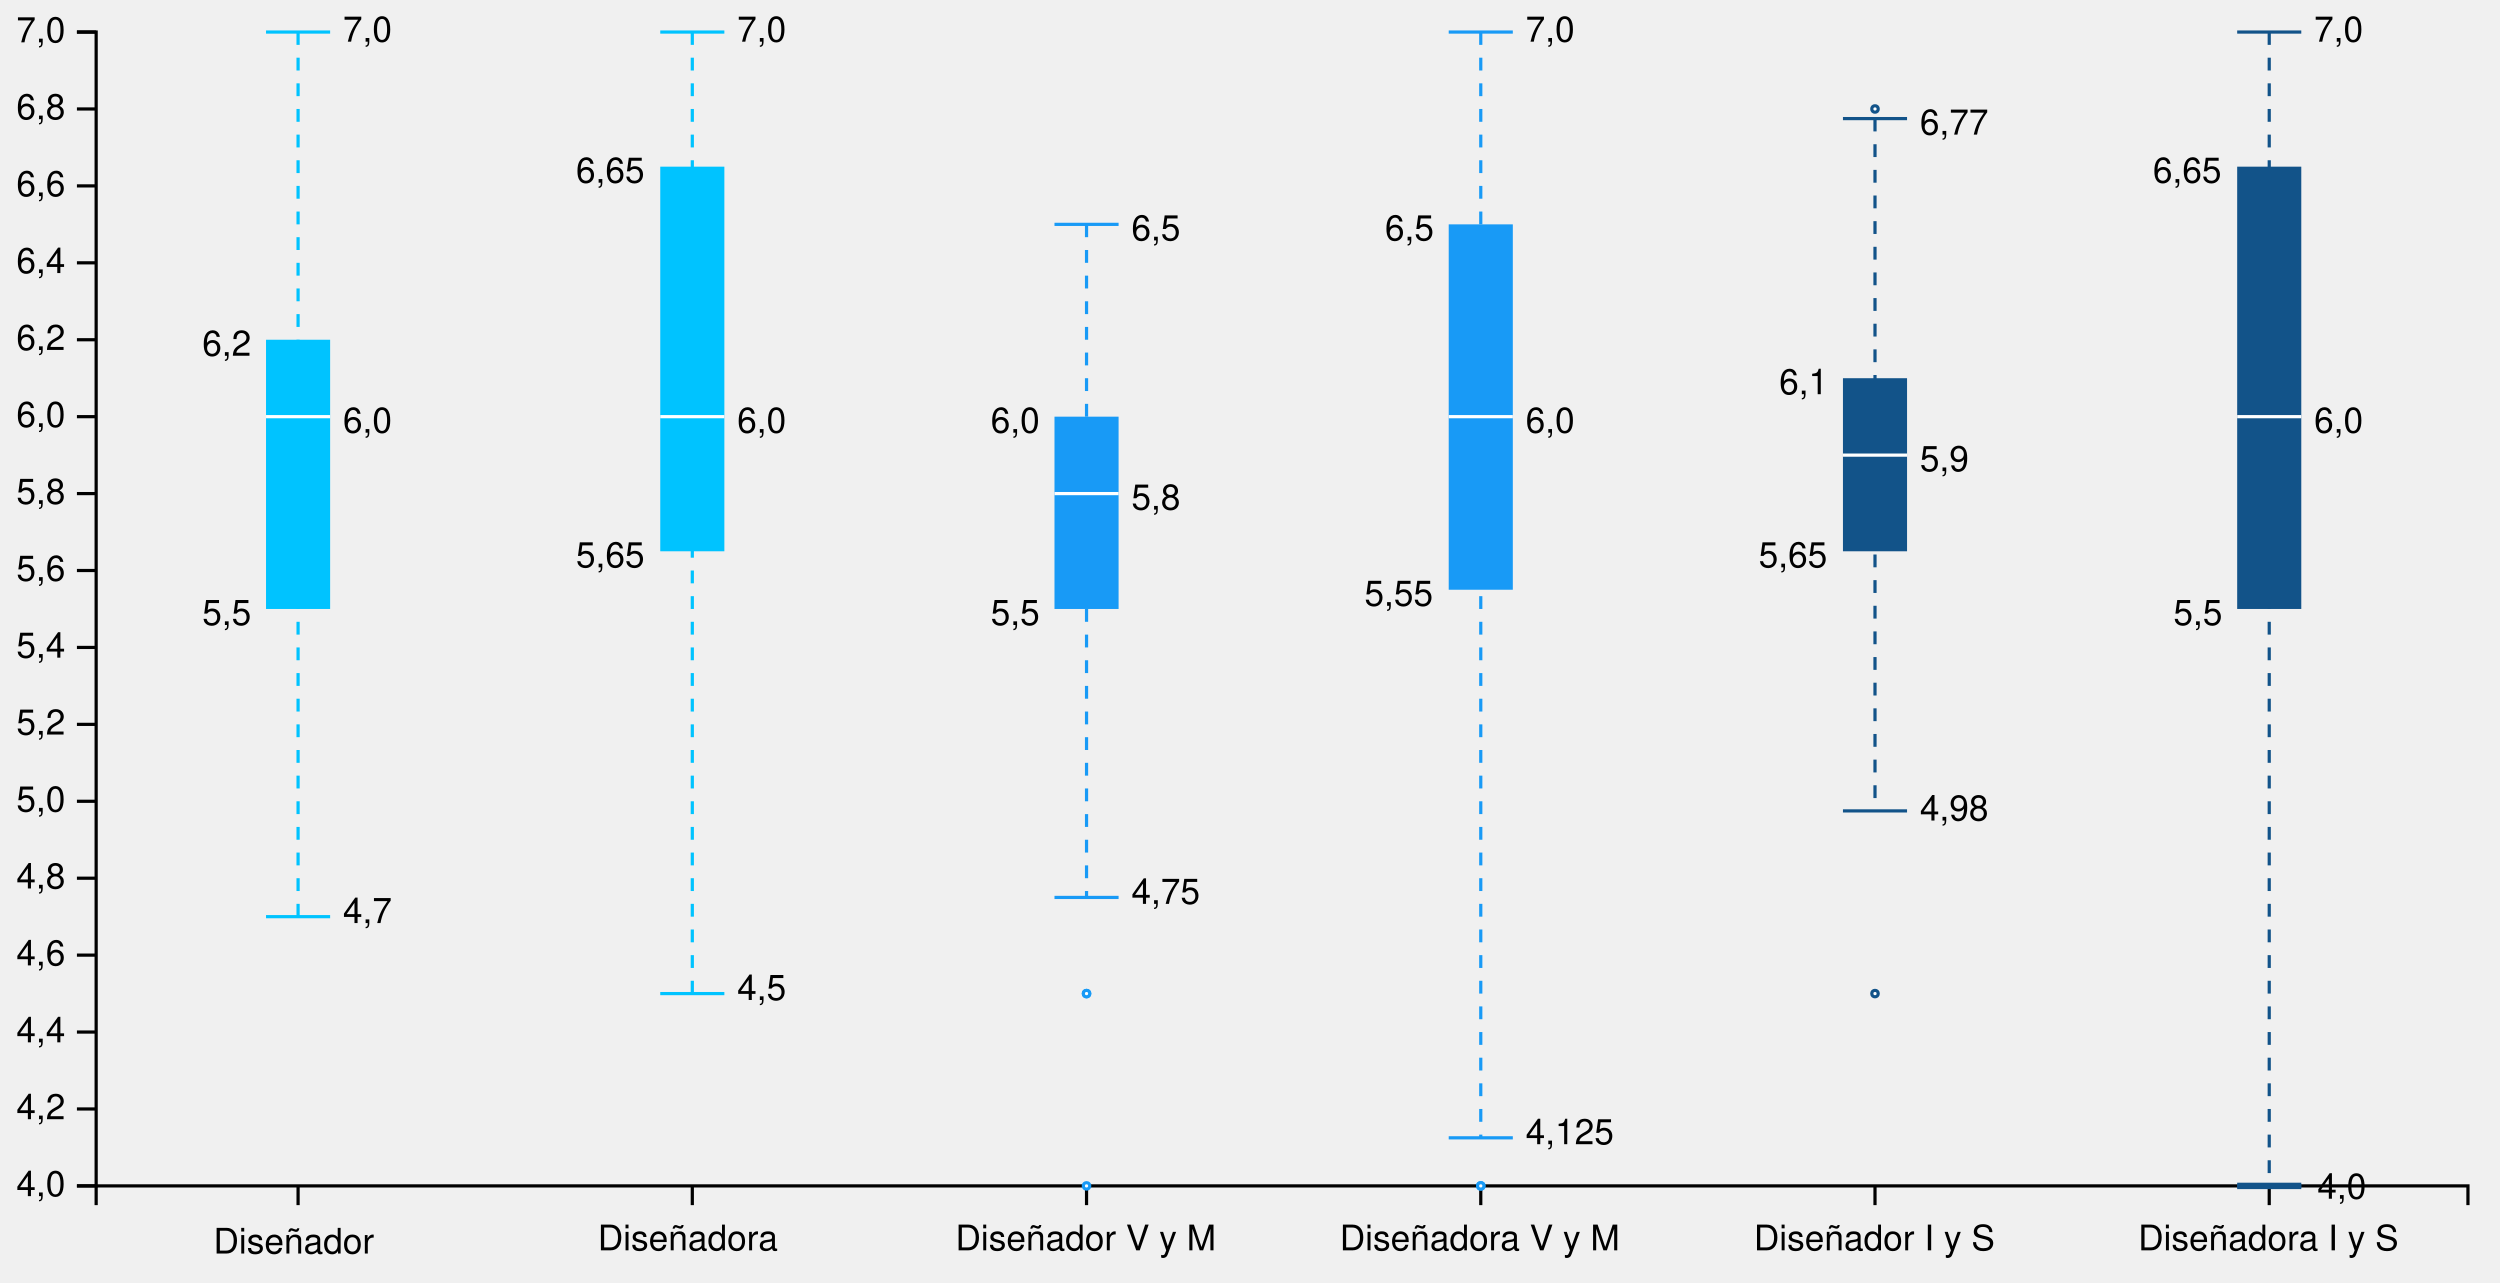
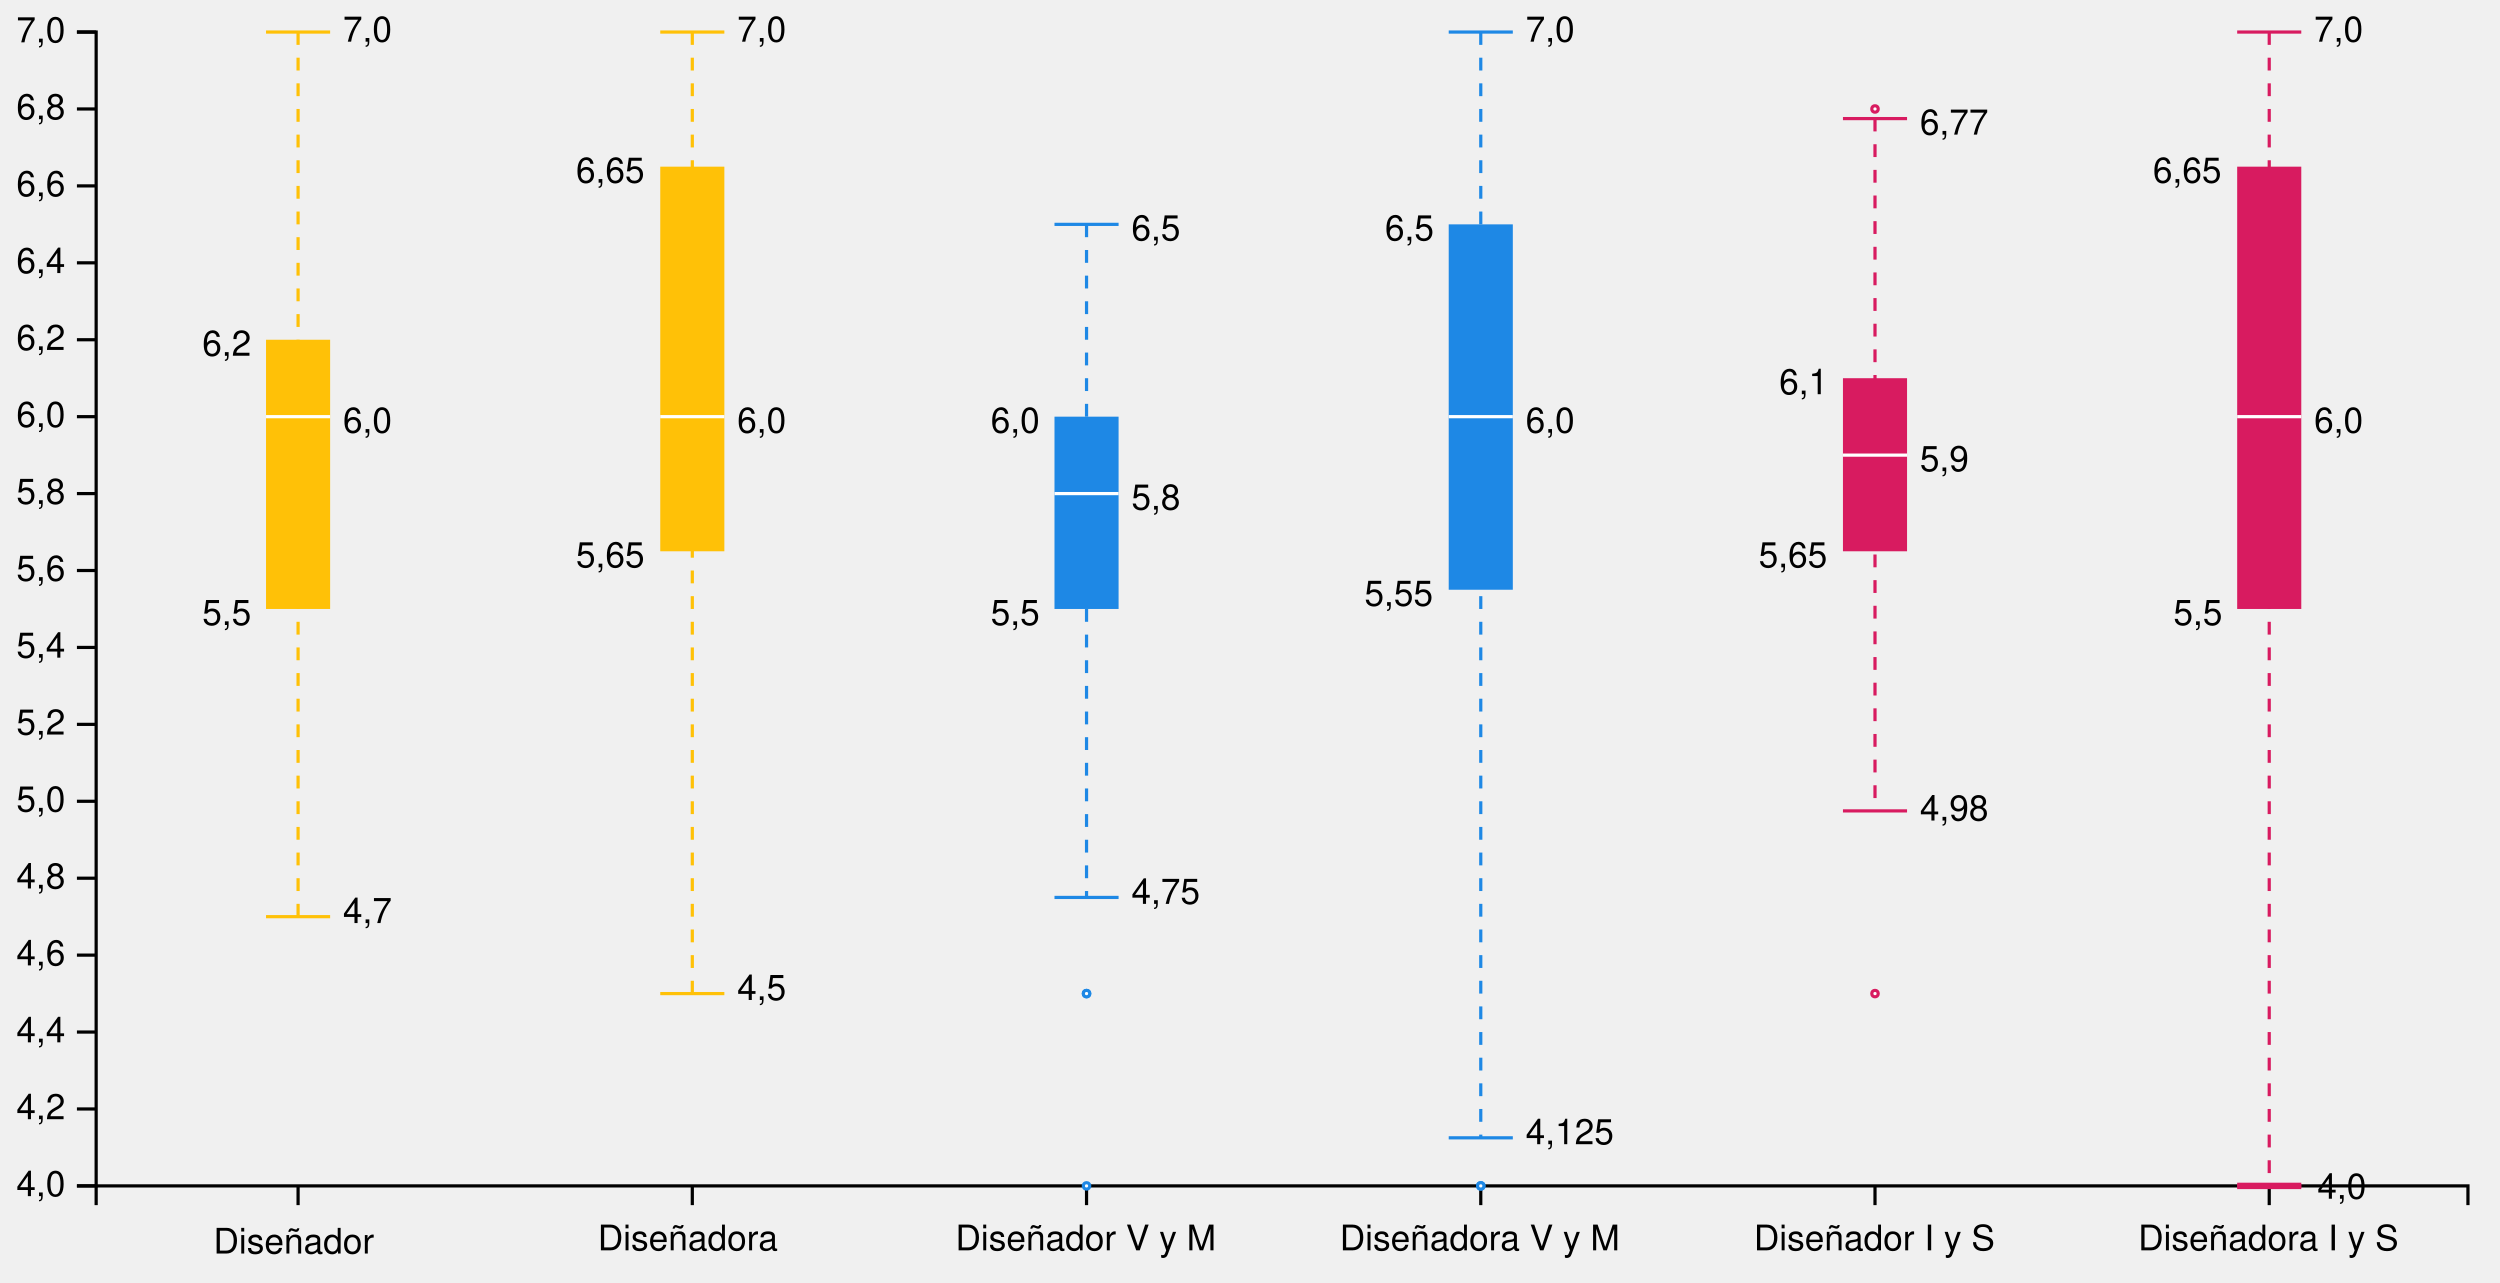
<svg xmlns="http://www.w3.org/2000/svg" version="1.2" viewBox="0 0 780 400">
  <style>
        tspan {
            white-space: pre;
        }
        .s0 {
            fill: none;
            stroke: #000000;
        }
        .t1 {
            font-size: 11px;
            fill: #000000;
            font-weight: 400;
            font-family: Helvetica, Arial, sans-serif;
        }
        .s2 {
            fill: #000000;
-             stroke: #00c3ff;
+             stroke: #FFC107;
            stroke-dasharray: 4;
        }
        .s3 {
            fill: #000000;
-             stroke: #00c3ff;
+             stroke: #FFC107;
        }
        .s4 {
-             fill: #00c3ff;
+             fill: #FFC107;
        }
        .s5 {
            fill: #000000;
            stroke: #ffffff;
        }
        .s6 {
            fill: #000000;
-             stroke: #189af6;
+             stroke: #1E88E5;
            stroke-dasharray: 4;
        }
        .s7 {
            fill: #000000;
-             stroke: #189af6;
+             stroke: #1E88E5;
        }
        .s8 {
-             fill: #189af6;
+             fill: #1E88E5;
        }
        .s9 {
            fill: #ffffff;
-             stroke: #189af6;
+             stroke: #1E88E5;
        }
        .s10 {
            fill: #000000;
-             stroke: #125389;
+             stroke: #D81B60;
            stroke-dasharray: 4;
        }
        .s11 {
            fill: #000000;
-             stroke: #125389;
+             stroke: #D81B60;
        }
        .s12 {
-             fill: #125389;
+             fill: #D81B60;
        }
        .s13 {
            fill: #ffffff;
-             stroke: #125389;
+             stroke: #D81B60;
        }
        .s14 {
            fill: #000000;
-             stroke: #125389;
+             stroke: #D81B60;
            stroke-width: 2;
        }
    </style>
  <g id="viz">
    <g id="y axis">
      <path class="s0" d="m24 370h6v-360h-6" />
      <g>
        <path class="s0" d="m30 370h-6" />
        <text id="4,0" style="transform: matrix(1, 0, 0, 1, 5.1, 373.2);">
          <tspan x="0" y="0" class="t1">4,0</tspan>
        </text>
      </g>
      <g>
        <path class="s0" d="m30 346h-6" />
        <text id="4,2" style="transform: matrix(1, 0, 0, 1, 5.1, 349.2);">
          <tspan x="0" y="0" class="t1">4,2</tspan>
        </text>
      </g>
      <g>
        <path class="s0" d="m30 322h-6" />
        <text id="4,4" style="transform: matrix(1, 0, 0, 1, 5.1, 325.2);">
          <tspan x="0" y="0" class="t1">4,4</tspan>
        </text>
      </g>
      <g>
        <path class="s0" d="m30 298h-6" />
        <text id="4,6" style="transform: matrix(1, 0, 0, 1, 5.1, 301.2);">
          <tspan x="0" y="0" class="t1">4,6</tspan>
        </text>
      </g>
      <g>
        <path class="s0" d="m30 274h-6" />
        <text id="4,8" style="transform: matrix(1, 0, 0, 1, 5.1, 277.2);">
          <tspan x="0" y="0" class="t1">4,8</tspan>
        </text>
      </g>
      <g>
        <path class="s0" d="m30 250h-6" />
        <text id="5,0" style="transform: matrix(1, 0, 0, 1, 5.1, 253.2);">
          <tspan x="0" y="0" class="t1">5,0</tspan>
        </text>
      </g>
      <g>
        <path class="s0" d="m30 226h-6" />
        <text id="5,2" style="transform: matrix(1, 0, 0, 1, 5.1, 229.2);">
          <tspan x="0" y="0" class="t1">5,2</tspan>
        </text>
      </g>
      <g>
        <path class="s0" d="m30 202h-6" />
        <text id="5,4" style="transform: matrix(1, 0, 0, 1, 5.1, 205.2);">
          <tspan x="0" y="0" class="t1">5,4</tspan>
        </text>
      </g>
      <g>
        <path class="s0" d="m30 178h-6" />
        <text id="5,6" style="transform: matrix(1, 0, 0, 1, 5.1, 181.2);">
          <tspan x="0" y="0" class="t1">5,6</tspan>
        </text>
      </g>
      <g>
        <path class="s0" d="m30 154h-6" />
        <text id="5,8" style="transform: matrix(1, 0, 0, 1, 5.1, 157.2);">
          <tspan x="0" y="0" class="t1">5,8</tspan>
        </text>
      </g>
      <g>
        <path class="s0" d="m30 130h-6" />
        <text id="6,0" style="transform: matrix(1, 0, 0, 1, 5.1, 133.2);">
          <tspan x="0" y="0" class="t1">6,0</tspan>
        </text>
      </g>
      <g>
        <path class="s0" d="m30 106h-6" />
        <text id="6,2" style="transform: matrix(1, 0, 0, 1, 5.1, 109.2);">
          <tspan x="0" y="0" class="t1">6,2</tspan>
        </text>
      </g>
      <g>
        <path class="s0" d="m30 82h-6" />
        <text id="6,4" style="transform: matrix(1, 0, 0, 1, 5.1, 85.2);">
          <tspan x="0" y="0" class="t1">6,4</tspan>
        </text>
      </g>
      <g>
        <path class="s0" d="m30 58h-6" />
        <text id="6,6" style="transform: matrix(1, 0, 0, 1, 5.1, 61.2);">
          <tspan x="0" y="0" class="t1">6,6</tspan>
        </text>
      </g>
      <g>
        <path class="s0" d="m30 34h-6" />
        <text id="6,8" style="transform: matrix(1, 0, 0, 1, 5.1, 37.2);">
          <tspan x="0" y="0" class="t1">6,8</tspan>
        </text>
      </g>
      <g>
        <path class="s0" d="m30 10h-6" />
        <text id="7,0" style="transform: matrix(1, 0, 0, 1, 5.1, 13.2);">
          <tspan x="0" y="0" class="t1">7,0</tspan>
        </text>
      </g>
    </g>
    <g id="x axis">
      <path class="s0" d="m30 376v-6h740v6" />
      <g>
        <path class="s0" d="m93 370v6" />
        <text id="Diseñador " style="transform: matrix(1, 0, 0, 1, 66.6, 391.1);">
          <tspan x="0" y="0" class="t1">Diseñador</tspan>
        </text>
      </g>
      <g>
        <path class="s0" d="m216 370v6" />
        <text id="Diseñadora " style="transform: matrix(1, 0, 0, 1, 186.5, 390.1);">
          <tspan x="0" y="0" class="t1">Diseñadora</tspan>
        </text>
      </g>
      <g>
        <path class="s0" d="m339 370v6" />
        <text id="Diseñador V y M" style="transform: matrix(1, 0, 0, 1, 298.1, 390.1);">
          <tspan x="0" y="0" class="t1">Diseñador V y M</tspan>
        </text>
      </g>
      <g>
        <path class="s0" d="m462 370v6" />
        <text id="Diseñadora V y M" style="transform: matrix(1, 0, 0, 1, 418, 390.1);">
          <tspan x="0" y="0" class="t1">Diseñadora V y M</tspan>
        </text>
      </g>
      <g>
        <path class="s0" d="m585 370v6" />
        <text id="Diseñador I y S" style="transform: matrix(1, 0, 0, 1, 547.2, 390.1);">
          <tspan x="0" y="0" class="t1">Diseñador I y S</tspan>
        </text>
      </g>
      <g>
        <path class="s0" d="m708 370v6" />
        <text id="Diseñadora I y S" style="transform: matrix(1, 0, 0, 1, 667.1, 390.1);">
          <tspan x="0" y="0" class="t1">Diseñadora I y S</tspan>
        </text>
      </g>
    </g>
    <g id="boxplots">
      <g id="diseñador">
        <path class="s2" d="m93 10v276" />
        <path class="s3" d="m83 10h20" />
        <path class="s3" d="m83 286h20" />
        <path class="s4" d="m83 106h20v84h-20z" />
        <path class="s5" d="m83 130h20" />
      </g>
      <g id="diseñadora">
        <path class="s2" d="m216 10v300" />
        <path class="s3" d="m206 10h20" />
        <path class="s3" d="m206 310h20" />
        <path class="s4" d="m206 52h20v120h-20z" />
        <path class="s5" d="m206 130h20" />
      </g>
      <g id="diseñador v y m">
        <path class="s6" d="m339 70v210" />
        <path class="s7" d="m329 70h20" />
        <path class="s7" d="m329 280h20" />
        <path class="s8" d="m329 130h20v60h-20z" />
        <path class="s5" d="m329 154h20" />
        <path class="s9" d="m339 311c-0.6 0-1-0.4-1-1 0-0.6 0.4-1 1-1 0.6 0 1 0.4 1 1 0 0.6-0.4 1-1 1z" />
        <path class="s9" d="m339 311c-0.6 0-1-0.4-1-1 0-0.6 0.4-1 1-1 0.6 0 1 0.4 1 1 0 0.6-0.4 1-1 1z" />
        <path class="s9" d="m339 371c-0.6 0-1-0.4-1-1 0-0.6 0.4-1 1-1 0.6 0 1 0.4 1 1 0 0.6-0.4 1-1 1z" />
      </g>
      <g id="diseñadora v y m">
        <path class="s6" d="m462 10v345" />
        <path class="s7" d="m452 10h20" />
        <path class="s7" d="m452 355h20" />
        <path class="s8" d="m452 70h20v114h-20z" />
        <path class="s5" d="m452 130h20" />
        <path class="s9" d="m462 371c-0.6 0-1-0.4-1-1 0-0.6 0.4-1 1-1 0.6 0 1 0.4 1 1 0 0.6-0.4 1-1 1z" />
        <path class="s9" d="m462 371c-0.6 0-1-0.4-1-1 0-0.6 0.4-1 1-1 0.6 0 1 0.4 1 1 0 0.6-0.4 1-1 1z" />
      </g>
      <g id="diseñador i y s">
        <path class="s10" d="m585 37v216" />
        <path class="s11" d="m575 37h20" />
        <path class="s11" d="m575 253h20" />
        <path class="s12" d="m575 118h20v54h-20z" />
        <path class="s5" d="m575 142h20" />
        <path class="s13" d="m585 311c-0.6 0-1-0.4-1-1 0-0.6 0.4-1 1-1 0.6 0 1 0.4 1 1 0 0.6-0.4 1-1 1z" />
        <path class="s13" d="m585 35c-0.6 0-1-0.4-1-1 0-0.6 0.4-1 1-1 0.6 0 1 0.4 1 1 0 0.6-0.4 1-1 1z" />
      </g>
      <g id="diseñadora i y s">
        <path class="s10" d="m708 10v360" />
        <path class="s11" d="m698 10h20" />
        <path id="Layer copy" class="s14" d="m698 370h20" />
        <path class="s11" d="m698 370h20" />
        <path class="s12" d="m698 52h20v138h-20z" />
        <path class="s5" d="m698 130h20" />
      </g>
    </g>
    <g id="boxplots">
      <g>
        <text id="7,0" style="transform: matrix(1, 0, 0, 1, 107, 13);">
          <tspan x="0" y="0" class="t1">7,0</tspan>
        </text>
        <text id="4,7" style="transform: matrix(1, 0, 0, 1, 107, 288);">
          <tspan x="0" y="0" class="t1">4,7</tspan>
        </text>
        <text id="6,0" style="transform: matrix(1, 0, 0, 1, 107, 135);">
          <tspan x="0" y="0" class="t1">6,0</tspan>
        </text>
        <text id="5,5" style="transform: matrix(1, 0, 0, 1, 63.1, 195);">
          <tspan x="0" y="0" class="t1">5,5</tspan>
        </text>
        <text id="6,2" style="transform: matrix(1, 0, 0, 1, 63.1, 111);">
          <tspan x="0" y="0" class="t1">6,2</tspan>
        </text>
      </g>
      <g>
        <text id="7,0" style="transform: matrix(1, 0, 0, 1, 230, 13);">
          <tspan x="0" y="0" class="t1">7,0</tspan>
        </text>
        <text id="4,5" style="transform: matrix(1, 0, 0, 1, 230, 312);">
          <tspan x="0" y="0" class="t1">4,5</tspan>
        </text>
        <text id="6,0" style="transform: matrix(1, 0, 0, 1, 230, 135);">
          <tspan x="0" y="0" class="t1">6,0</tspan>
        </text>
        <text id="5,65" style="transform: matrix(1, 0, 0, 1, 179.7, 177);">
          <tspan x="0" y="0" class="t1">5,65</tspan>
        </text>
        <text id="6,65" style="transform: matrix(1, 0, 0, 1, 179.7, 57);">
          <tspan x="0" y="0" class="t1">6,65</tspan>
        </text>
      </g>
      <g>
        <text id="6,5" style="transform: matrix(1, 0, 0, 1, 353, 75);">
          <tspan x="0" y="0" class="t1">6,5</tspan>
        </text>
        <text id="4,75" style="transform: matrix(1, 0, 0, 1, 353, 282);">
          <tspan x="0" y="0" class="t1">4,75</tspan>
        </text>
        <text id="5,8" style="transform: matrix(1, 0, 0, 1, 353, 159);">
          <tspan x="0" y="0" class="t1">5,8</tspan>
        </text>
        <text id="5,5" style="transform: matrix(1, 0, 0, 1, 309.1, 195);">
          <tspan x="0" y="0" class="t1">5,5</tspan>
        </text>
        <text id="6,0" style="transform: matrix(1, 0, 0, 1, 309.1, 135);">
          <tspan x="0" y="0" class="t1">6,0</tspan>
        </text>
      </g>
      <g>
        <text id="7,0" style="transform: matrix(1, 0, 0, 1, 476, 13);">
          <tspan x="0" y="0" class="t1">7,0</tspan>
        </text>
        <text id="4,125" style="transform: matrix(1, 0, 0, 1, 476, 357);">
          <tspan x="0" y="0" class="t1">4,125</tspan>
        </text>
        <text id="6,0" style="transform: matrix(1, 0, 0, 1, 476, 135);">
          <tspan x="0" y="0" class="t1">6,0</tspan>
        </text>
        <text id="5,55" style="transform: matrix(1, 0, 0, 1, 425.7, 189);">
          <tspan x="0" y="0" class="t1">5,55</tspan>
        </text>
        <text id="6,5" style="transform: matrix(1, 0, 0, 1, 432.1, 75);">
          <tspan x="0" y="0" class="t1">6,5</tspan>
        </text>
      </g>
      <g>
        <text id="6,77" style="transform: matrix(1, 0, 0, 1, 599, 42);">
          <tspan x="0" y="0" class="t1">6,77</tspan>
        </text>
        <text id="4.98" style="transform: matrix(1, 0, 0, 1, 599, 256);">
          <tspan x="0" y="0" class="t1">4,98</tspan>
        </text>
        <text id="5,9" style="transform: matrix(1, 0, 0, 1, 599, 147);">
          <tspan x="0" y="0" class="t1">5,9</tspan>
        </text>
        <text id="5,65" style="transform: matrix(1, 0, 0, 1, 548.7, 177);">
          <tspan x="0" y="0" class="t1">5,65</tspan>
        </text>
        <text id="6,1" style="transform: matrix(1, 0, 0, 1, 555.1, 123);">
          <tspan x="0" y="0" class="t1">6,1</tspan>
        </text>
      </g>
      <g>
        <text id="7,0" style="transform: matrix(1, 0, 0, 1, 722, 13);">
          <tspan x="0" y="0" class="t1">7,0</tspan>
        </text>
        <text id="4,0" style="transform: matrix(1, 0, 0, 1, 723, 374);">
          <tspan x="0" y="0" class="t1">4,0</tspan>
        </text>
        <text id="6,0" style="transform: matrix(1, 0, 0, 1, 722, 135);">
          <tspan x="0" y="0" class="t1">6,0</tspan>
        </text>
        <text id="5,5" style="transform: matrix(1, 0, 0, 1, 678.1, 195);">
          <tspan x="0" y="0" class="t1">5,5</tspan>
        </text>
        <text id="6,65" style="transform: matrix(1, 0, 0, 1, 671.7, 57);">
          <tspan x="0" y="0" class="t1">6,65</tspan>
        </text>
      </g>
    </g>
  </g>
</svg>
